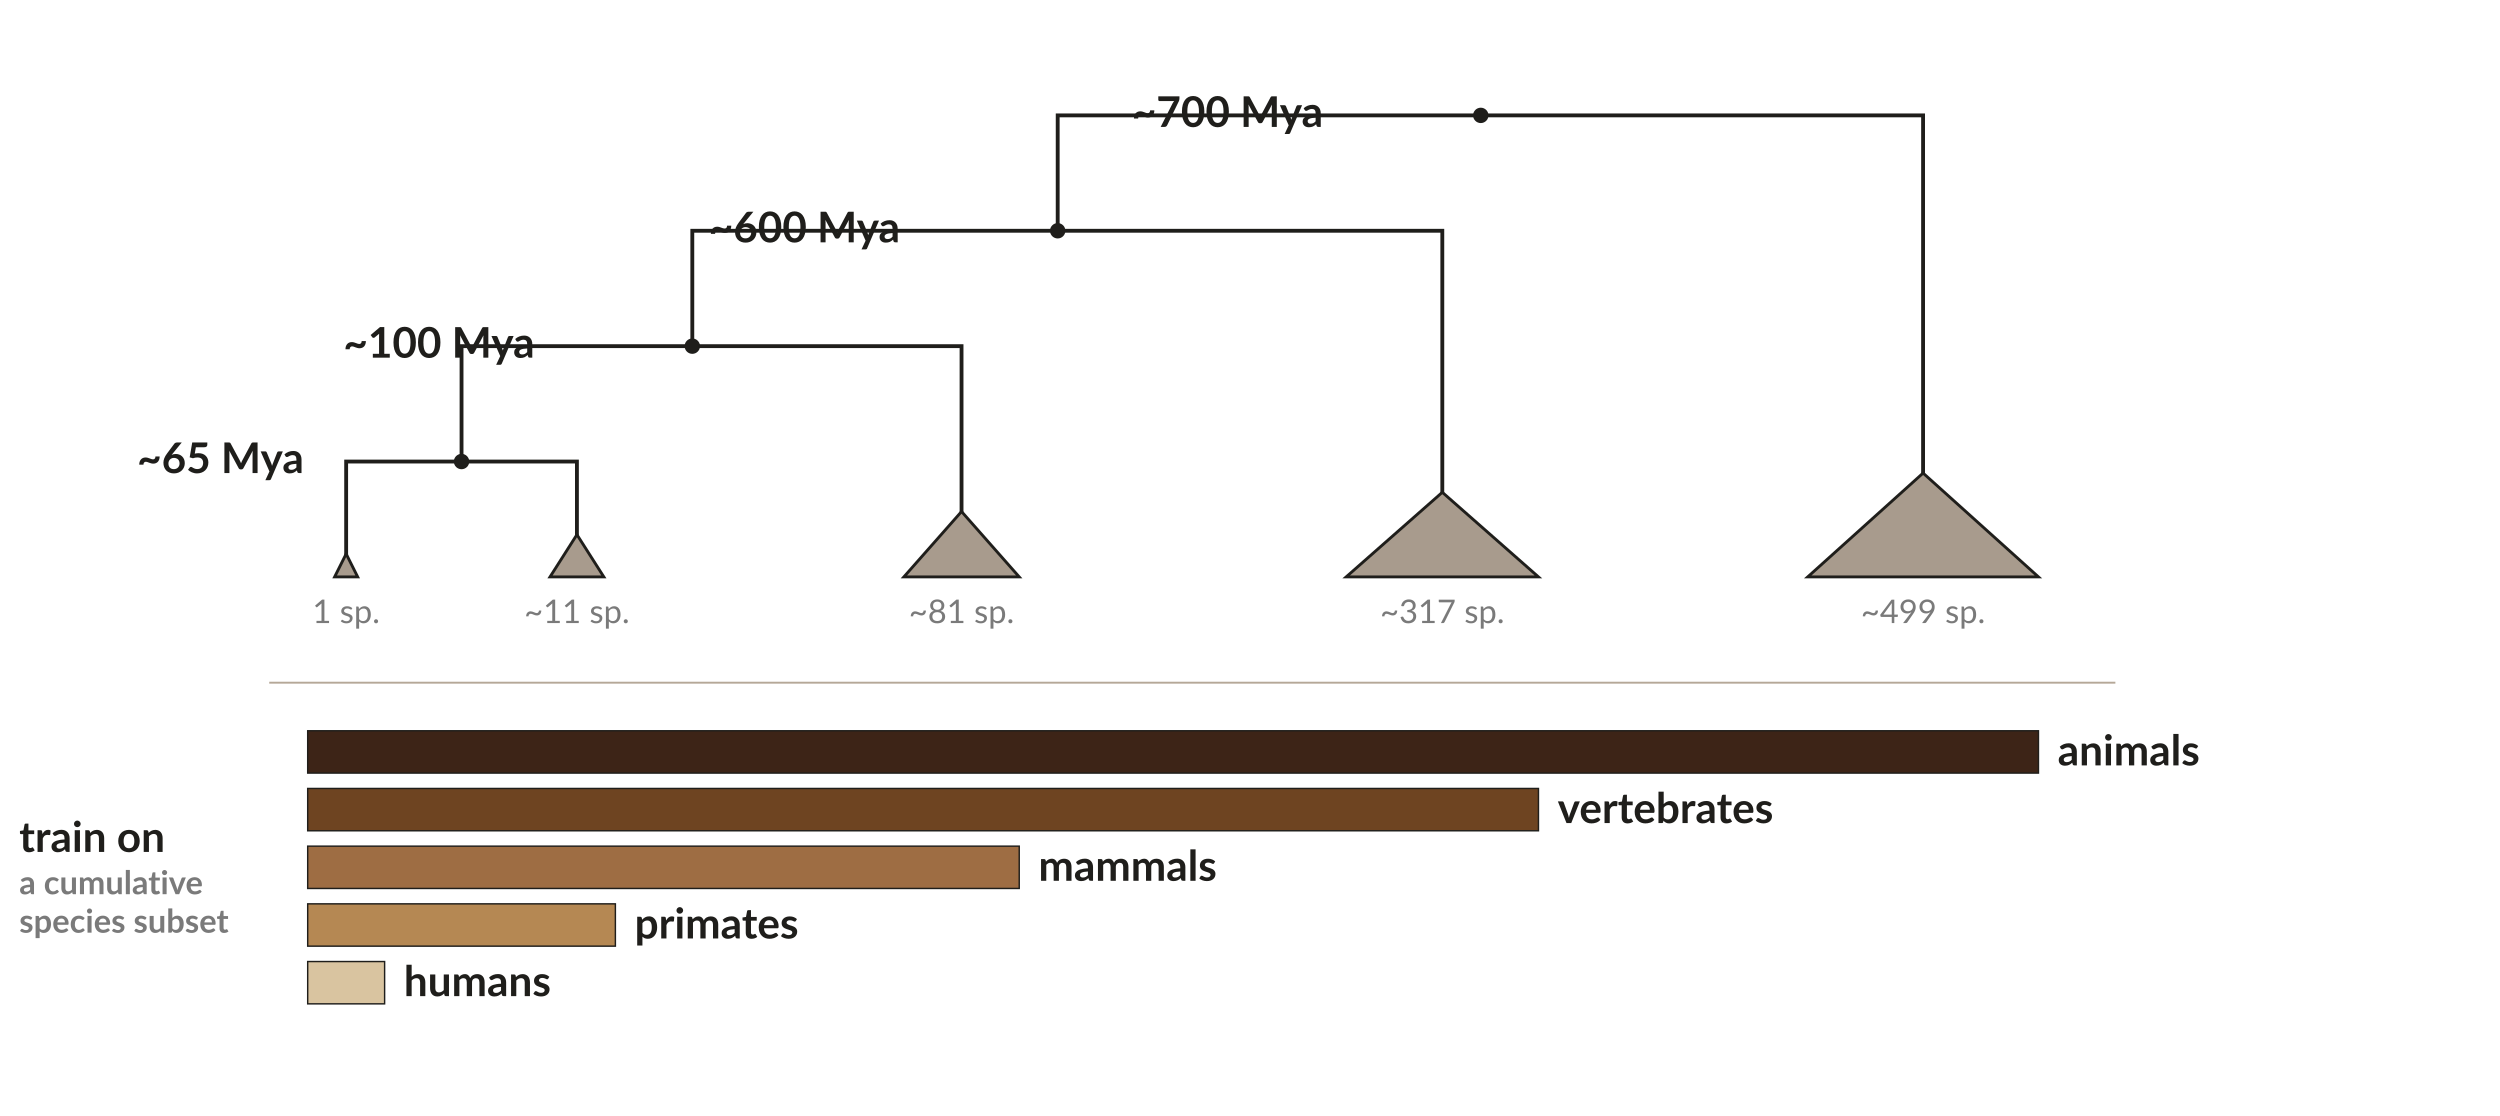
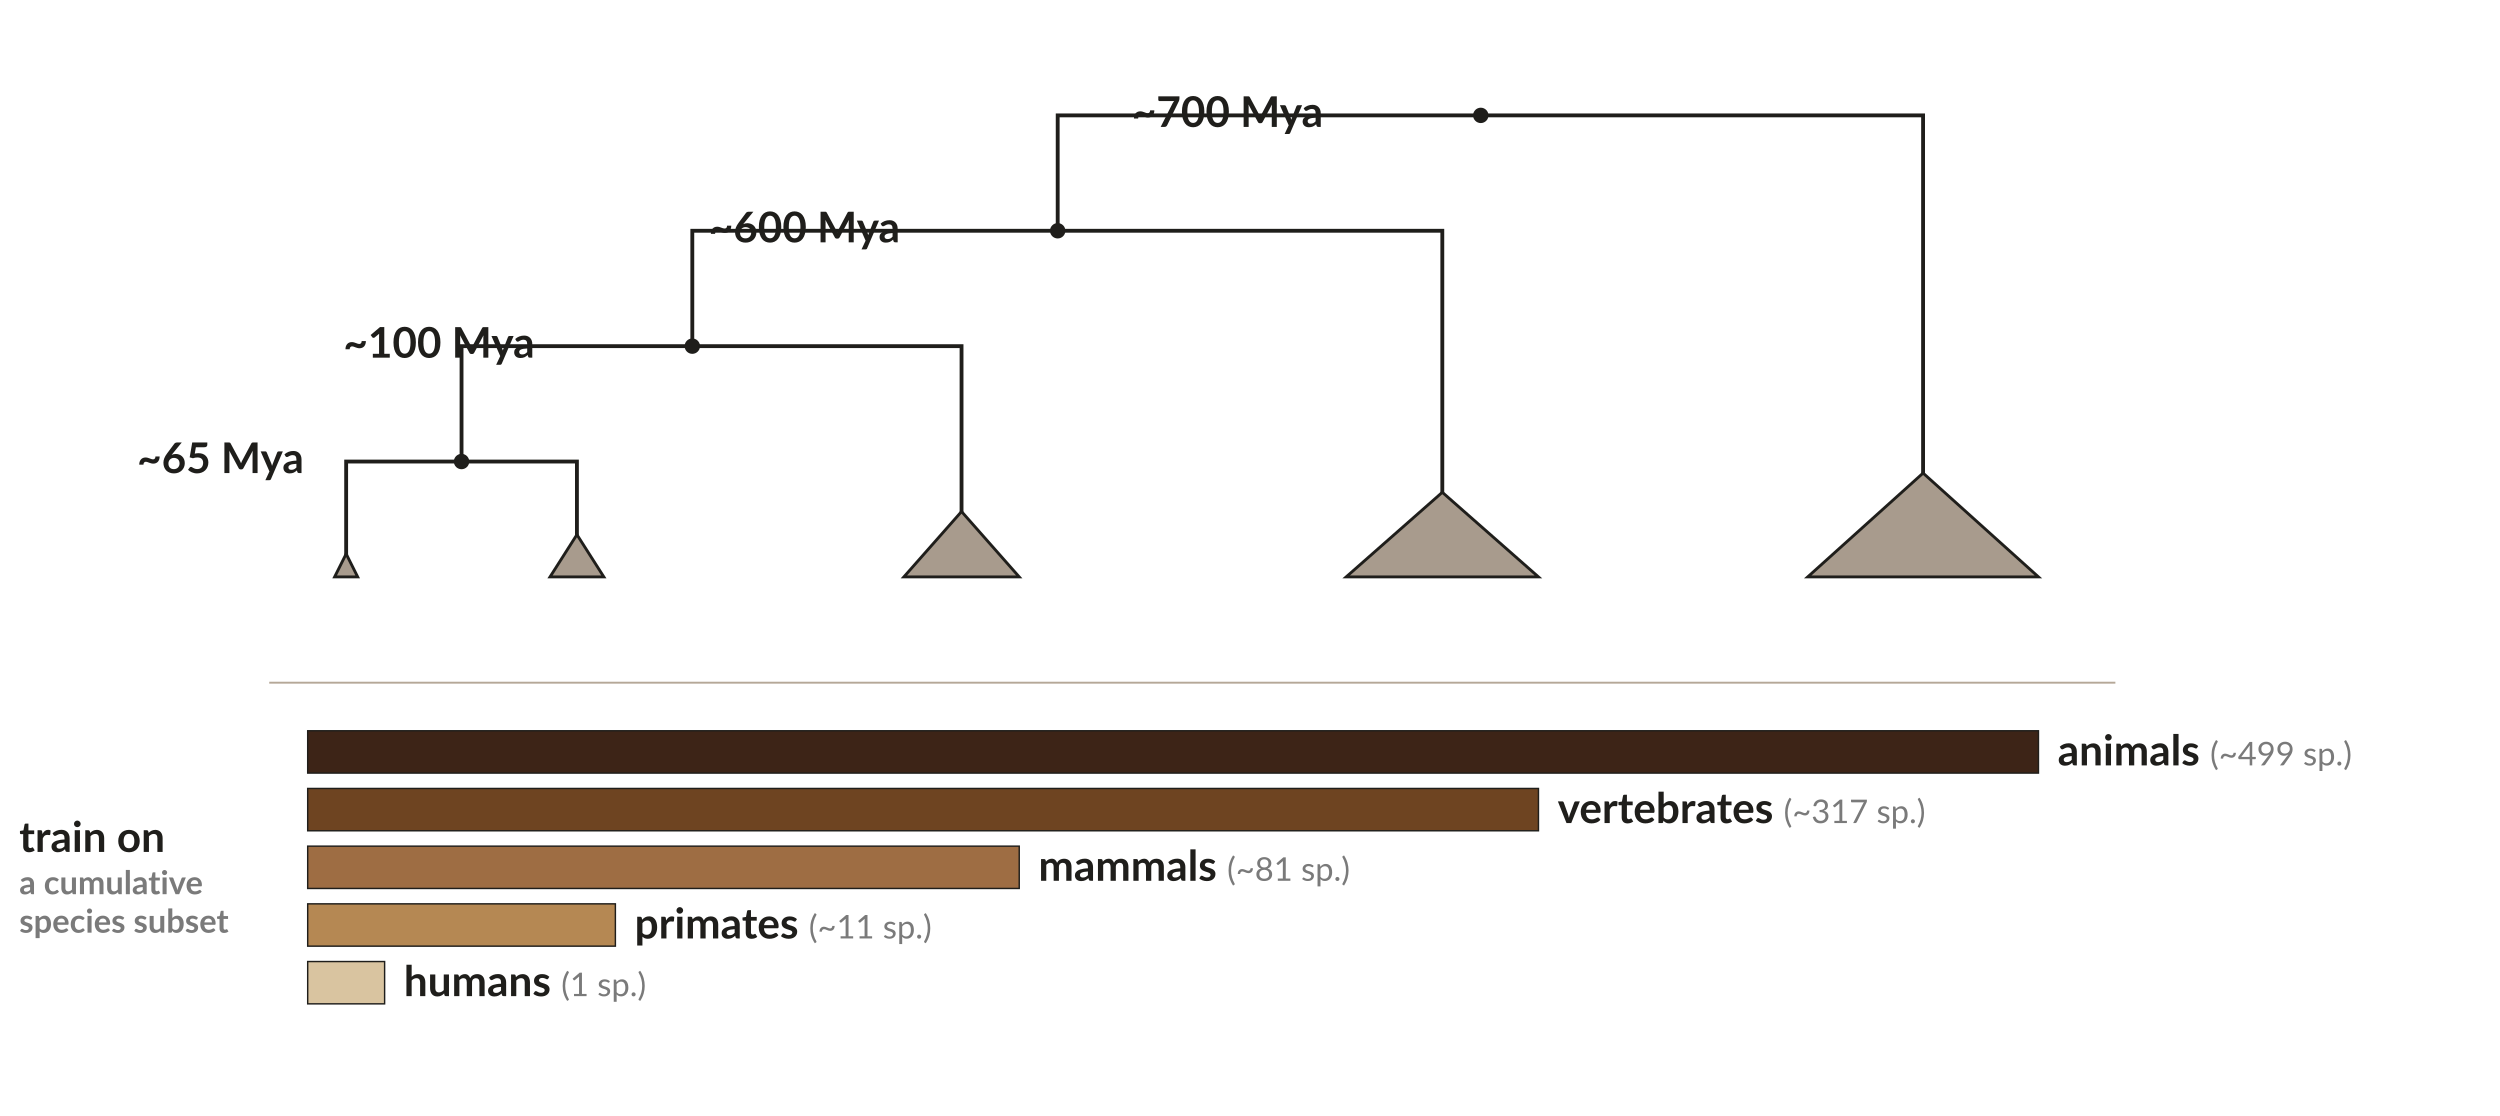
<svg xmlns="http://www.w3.org/2000/svg" viewBox="-100 0 1300 580" preserveAspectRatio="xMidYMid meet">
  <defs>
    <style>
      .ink   { fill: #1f1e1b; }
      .muted { fill: #7a7a7a; }
      .label-bold { font-family: 'Lato', sans-serif; font-size: 22px; font-weight: 700; }
      .micro { font-family: 'Lato', sans-serif; font-size: 17px; }
      .span-label { font-family: 'Lato', sans-serif; font-size: 22px; font-weight: 700; }
      .branch { stroke: #1f1e1b; stroke-width: 2; fill: none; }
    </style>
  </defs>
  <text x="58" y="246" class="label-bold ink" text-anchor="end">~65 Mya</text>
  <text x="178" y="186" class="label-bold ink" text-anchor="end">~100 Mya</text>
  <text x="368" y="126" class="label-bold ink" text-anchor="end">~600 Mya</text>
  <text x="588" y="66" class="label-bold ink" text-anchor="end">~700 Mya</text>
  <g fill="#1f1e1b">
    <circle cx="140" cy="240" r="4" />
    <circle cx="260" cy="180" r="4" />
    <circle cx="450" cy="120" r="4" />
    <circle cx="670" cy="60" r="4" />
  </g>
  <g class="branch">
    <path d="M 80  300 L 80  240 L 140 240" />
    <path d="M 200 300 L 200 240 L 140 240" />
    <path d="M 140 240 L 140 180 L 260 180" />
    <path d="M 400 300 L 400 180 L 260 180" />
    <path d="M 260 180 L 260 120 L 450 120" />
    <path d="M 650 300 L 650 120 L 450 120" />
    <path d="M 450 120 L 450 60  L 670 60" />
    <path d="M 900 300 L 900 60  L 670 60" />
  </g>
  <g fill="#A89B8D" stroke="#1f1e1b" stroke-width="1.5">
    <polygon points="74,300 80,288 86,300" />
    <polygon points="186,300 200,278 214,300" />
    <polygon points="370,300 400,266 430,300" />
    <polygon points="600,300 650,256 700,300" />
    <polygon points="840,300 900,246 960,300" />
  </g>
-   <g text-anchor="middle">
-     <text x="80" y="324" class="micro muted">1 sp.</text>
-     <text x="200" y="324" class="micro muted">~11 sp.</text>
-     <text x="400" y="324" class="micro muted">~81 sp.</text>
-     <text x="650" y="324" class="micro muted">~317 sp.</text>
-     <text x="900" y="324" class="micro muted">~499 sp.</text>
-   </g>
  <line x1="40" y1="355" x2="1000" y2="355" stroke="#B5A898" stroke-width="1" />
  <g stroke="#1f1e1b" stroke-width="0.75">
    <rect x="60" y="380" width="900" height="22" fill="#3D2417" />
    <rect x="60" y="410" width="640" height="22" fill="#6E4421" />
    <rect x="60" y="440" width="370" height="22" fill="#9e6d43" />
    <rect x="60" y="470" width="160" height="22" fill="#B58853" />
    <rect x="60" y="500" width="40" height="22" fill="#D9C4A0" />
  </g>
-   <g class="span-label ink">
-     <text x="970" y="398">animals</text>
-     <text x="710" y="428">vertebrates</text>
-     <text x="440" y="458">mammals</text>
-     <text x="230" y="488">primates</text>
-     <text x="110" y="518">humans</text>
+   <g>
+     <text x="970" y="398" class="span-label ink">animals
+       <tspan class="micro muted" font-weight="400"> (~499 sp.)</tspan>
+     </text>
+     <text x="710" y="428" class="span-label ink">vertebrates
+       <tspan class="micro muted" font-weight="400"> (~317 sp.)</tspan>
+     </text>
+     <text x="440" y="458" class="span-label ink">mammals
+       <tspan class="micro muted" font-weight="400"> (~81 sp.)</tspan>
+     </text>
+     <text x="230" y="488" class="span-label ink">primates
+       <tspan class="micro muted" font-weight="400"> (~11 sp.)</tspan>
+     </text>
+     <text x="110" y="518" class="span-label ink">humans
+       <tspan class="micro muted" font-weight="400"> (1 sp.)</tspan>
+     </text>
  </g>
  <text x="-90" y="443" class="label-bold ink" text-anchor="start">
    <tspan x="-90" dy="0">train on</tspan>
    <tspan x="-90" dy="22" class="micro muted">a cumulative</tspan>
    <tspan x="-90" dy="20" class="micro muted">species subset</tspan>
  </text>
</svg>
